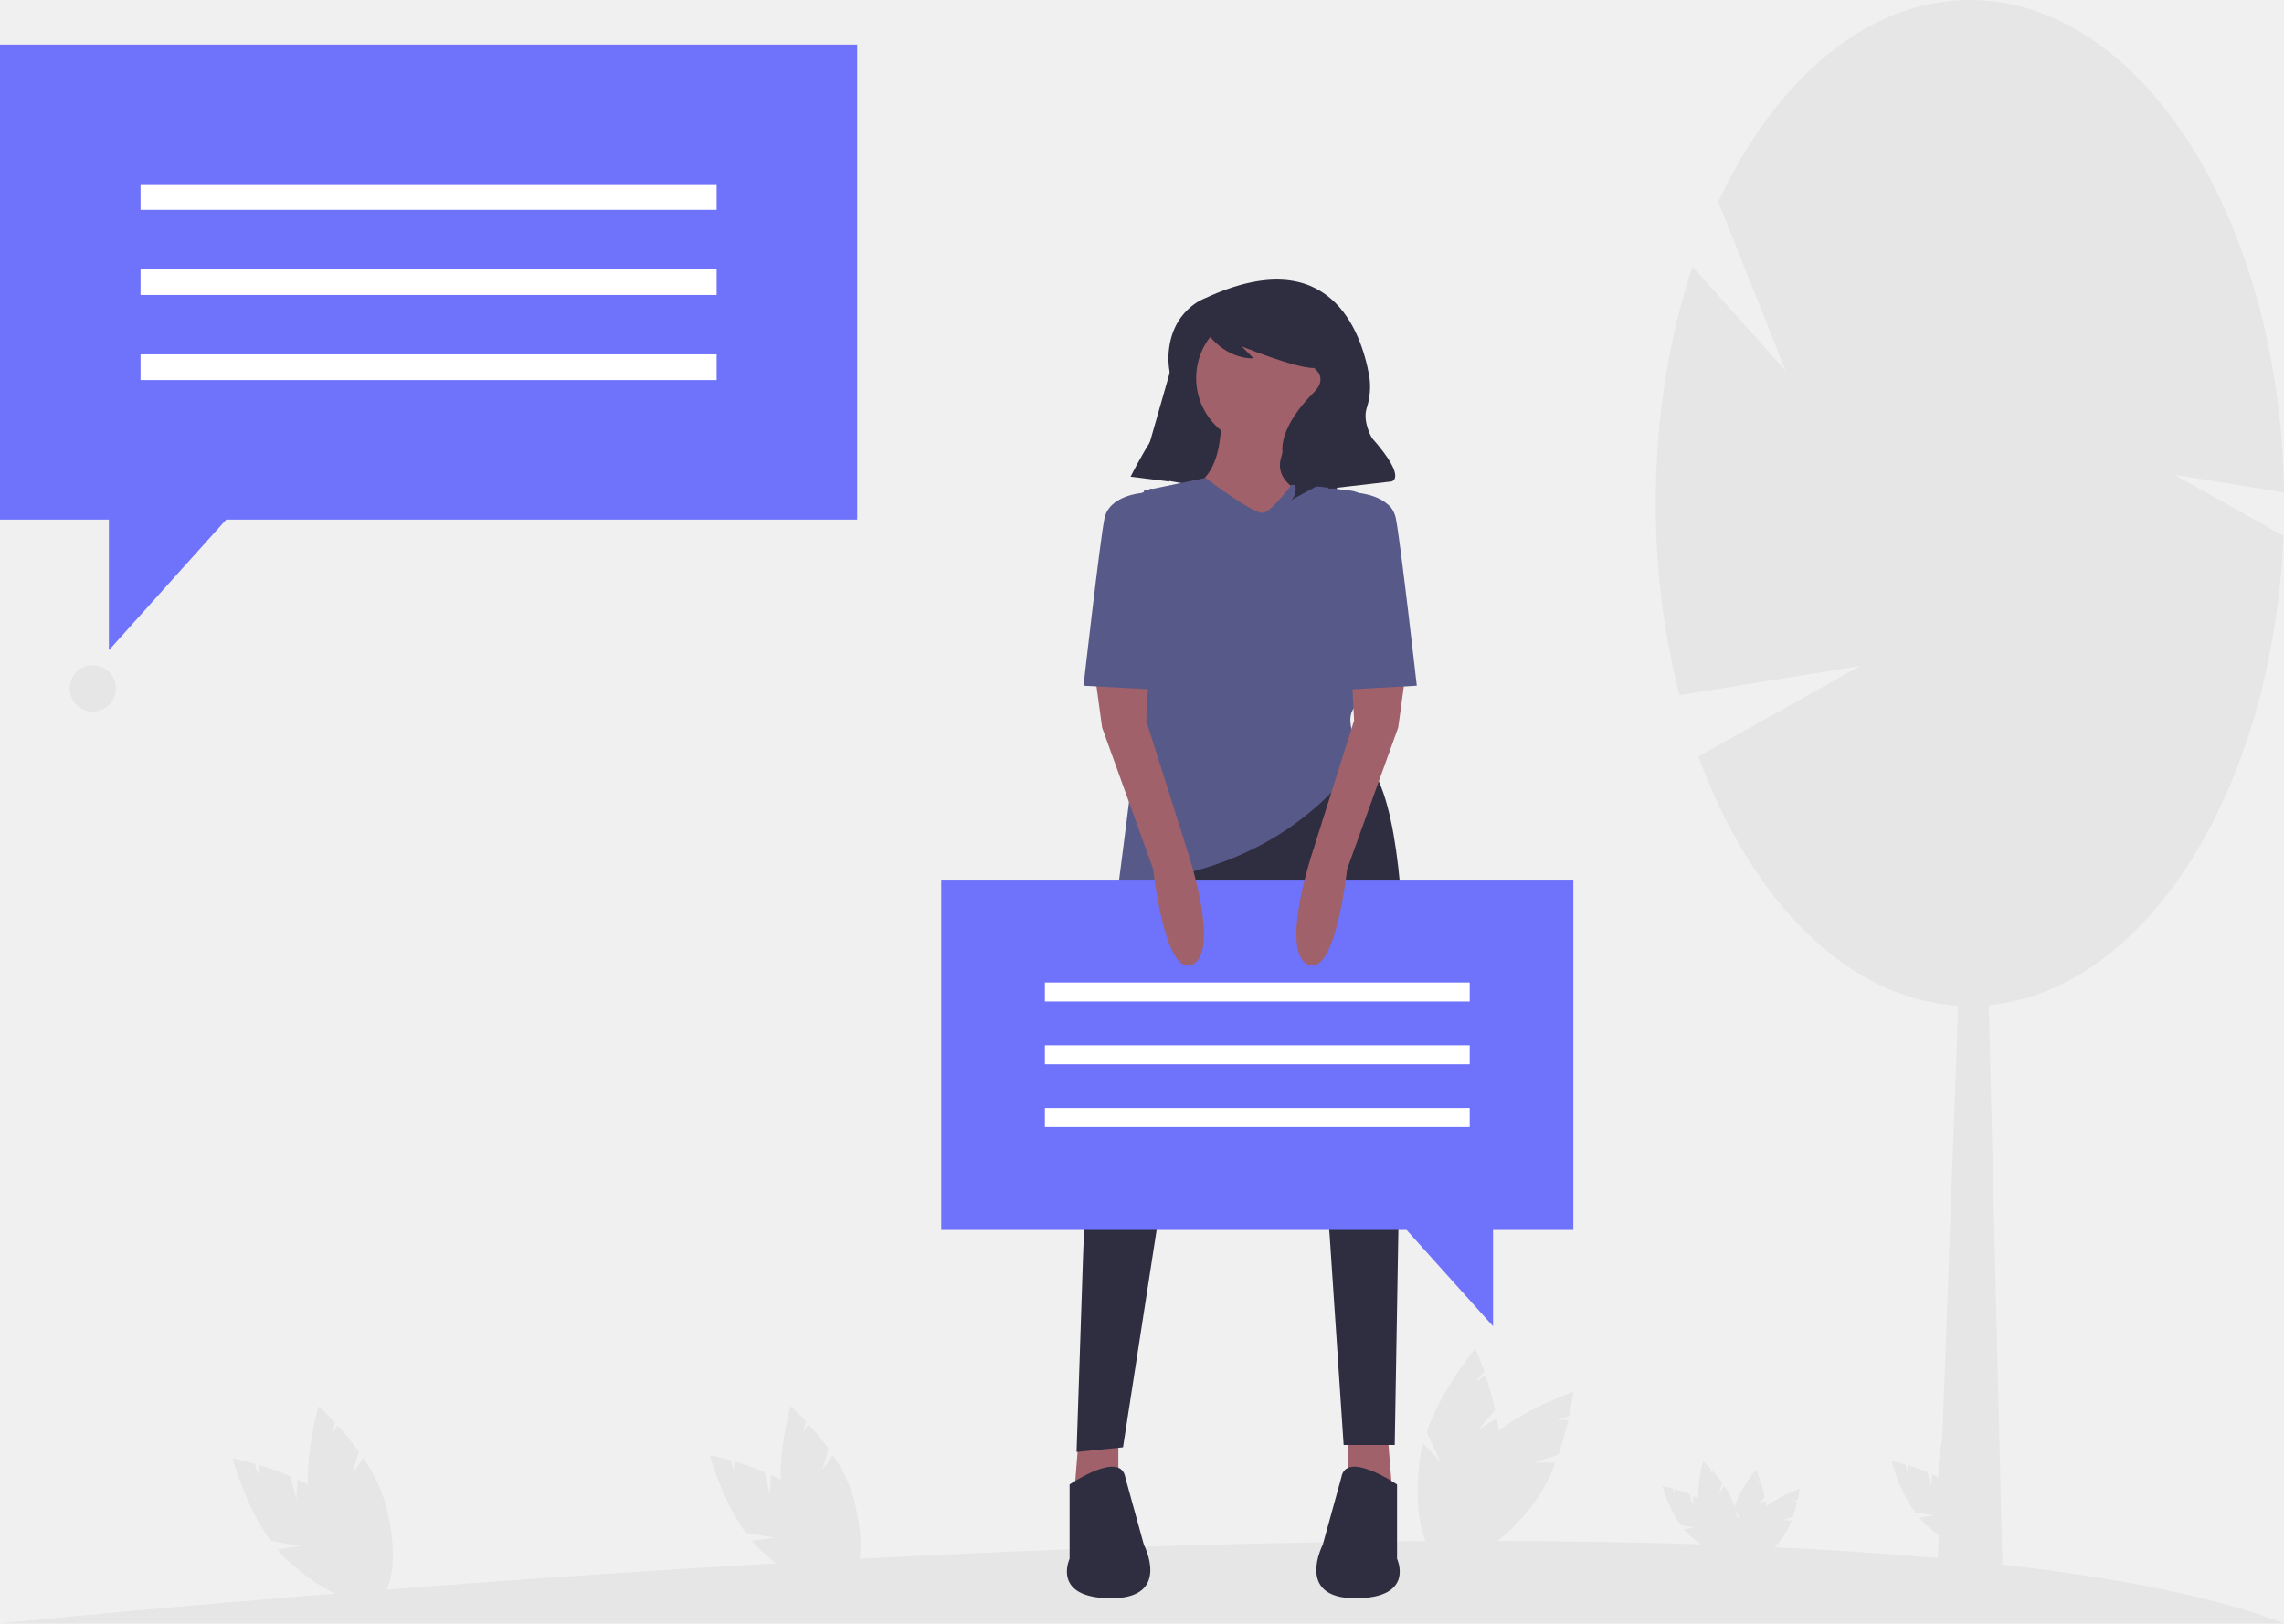
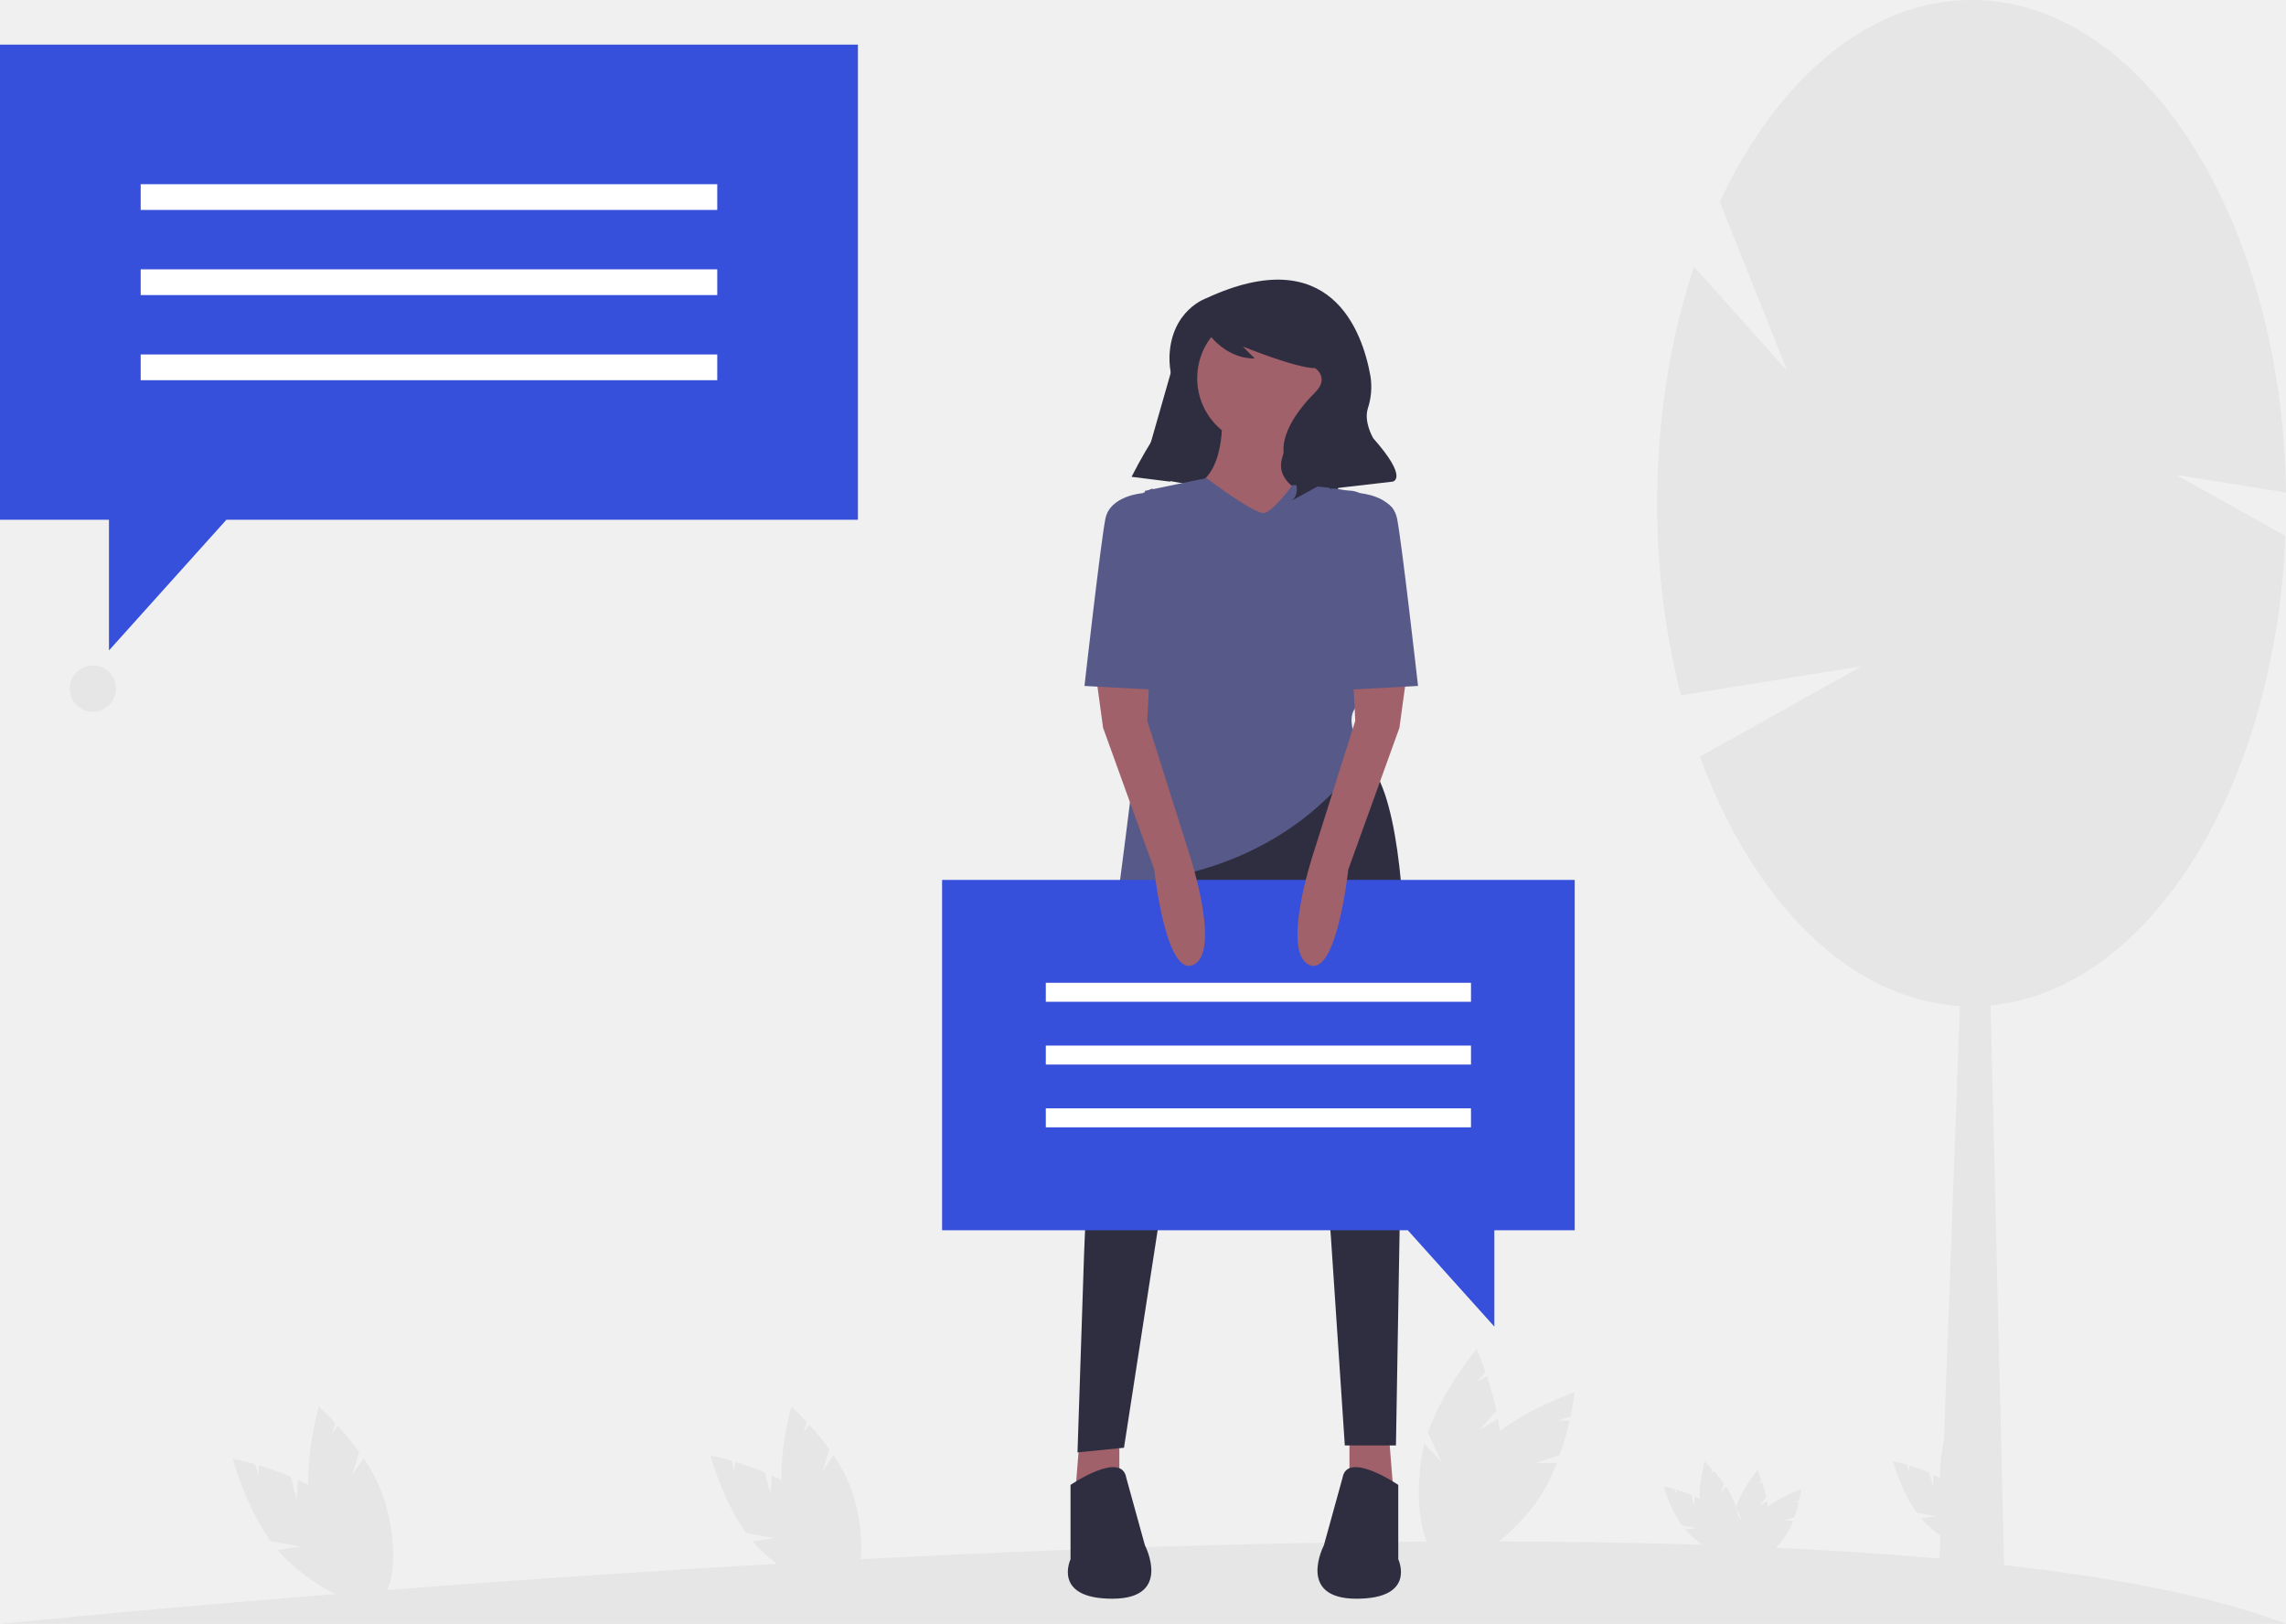
- <svg xmlns="http://www.w3.org/2000/svg" id="b7c7232a-1587-4d3b-a231-6a0b0f3ca05b" data-name="Layer 1" width="887.035" height="630.595" viewBox="0 0 887.035 630.595">
-   <path d="M271.571,717.132l-2.27-8.954a116.267,116.267,0,0,0-12.335-4.425l-.287,4.161-1.162-4.584c-5.198-1.484-8.735-2.138-8.735-2.138s4.777,18.165,14.796,32.052l11.674,2.051-9.07,1.308a47.038,47.038,0,0,0,4.057,4.299c14.575,13.529,30.809,19.736,36.259,13.864s-1.947-21.599-16.522-35.128a61.928,61.928,0,0,0-15.876-10.209Z" transform="translate(-156.4827 -134.7024)" fill="#e6e6e6" />
-   <path d="M293.161,707.408l2.685-8.838a116.263,116.263,0,0,0-8.272-10.164l-2.396,3.414,1.375-4.525c-3.683-3.958-6.372-6.345-6.372-6.345s-5.3,18.019-3.902,35.086l8.934,7.79-8.44-3.569a47.037,47.037,0,0,0,1.251,5.777c5.484,19.115,16.172,32.82,23.873,30.61s9.498-19.496,4.015-38.611a61.927,61.927,0,0,0-8.314-16.945Z" transform="translate(-156.4827 -134.7024)" fill="#e6e6e6" />
-   <path d="M455.457,714.957l-2.134-8.415a109.277,109.277,0,0,0-11.594-4.159l-.269,3.911-1.092-4.309c-4.886-1.395-8.21-2.01-8.21-2.01s4.49,17.073,13.907,30.126l10.973,1.927-8.524,1.229a44.21,44.21,0,0,0,3.813,4.041c13.699,12.715,28.957,18.549,34.08,13.03S484.576,730.027,470.877,717.312a58.205,58.205,0,0,0-14.922-9.595Z" transform="translate(-156.4827 -134.7024)" fill="#e6e6e6" />
-   <path d="M475.749,705.818l2.523-8.307a109.276,109.276,0,0,0-7.775-9.553l-2.252,3.209,1.292-4.253c-3.461-3.72-5.989-5.964-5.989-5.964s-4.982,16.936-3.667,32.977l8.397,7.322-7.933-3.354a44.212,44.212,0,0,0,1.175,5.43c5.154,17.966,15.2,30.847,22.438,28.77s8.927-18.324,3.773-36.29a58.205,58.205,0,0,0-7.814-15.927Z" transform="translate(-156.4827 -134.7024)" fill="#e6e6e6" />
-   <path d="M813.833,719.49l-1.075-4.241a55.066,55.066,0,0,0-5.842-2.096l-.136,1.971-.55-2.171c-2.462-.703-4.137-1.013-4.137-1.013a52.773,52.773,0,0,0,7.008,15.181l5.529.971-4.296.619a22.277,22.277,0,0,0,1.921,2.036c6.903,6.408,14.592,9.347,17.173,6.566s-.922-10.23-7.825-16.637a29.33,29.33,0,0,0-7.519-4.835Z" transform="translate(-156.4827 -134.7024)" fill="#e6e6e6" />
-   <path d="M824.058,714.885l1.272-4.186a55.065,55.065,0,0,0-3.918-4.814l-1.135,1.617.651-2.143c-1.744-1.874-3.018-3.005-3.018-3.005a52.773,52.773,0,0,0-1.848,16.618l4.231,3.69-3.997-1.69a22.278,22.278,0,0,0,.592,2.736c2.597,9.053,7.66,15.544,11.307,14.498s4.499-9.234,1.901-18.287a29.331,29.331,0,0,0-3.938-8.026Z" transform="translate(-156.4827 -134.7024)" fill="#e6e6e6" />
-   <path d="M906.488,712.164l-1.414-5.578a72.429,72.429,0,0,0-7.684-2.757l-.179,2.592-.724-2.856c-3.238-.925-5.441-1.332-5.441-1.332s2.976,11.316,9.217,19.968l7.273,1.278-5.65.815a29.303,29.303,0,0,0,2.527,2.678c9.08,8.428,19.193,12.295,22.588,8.637s-1.213-13.456-10.292-21.884a38.579,38.579,0,0,0-9.89-6.36Z" transform="translate(-156.4827 -134.7024)" fill="#e6e6e6" />
-   <path d="M919.938,706.106l1.673-5.506a72.431,72.431,0,0,0-5.153-6.332l-1.493,2.127.856-2.819c-2.294-2.466-3.97-3.953-3.97-3.953s-3.302,11.225-2.431,21.858l5.566,4.853-5.258-2.223a29.304,29.304,0,0,0,.779,3.599c3.416,11.908,10.075,20.446,14.872,19.069s5.917-12.145,2.501-24.053a38.579,38.579,0,0,0-5.179-10.556Z" transform="translate(-156.4827 -134.7024)" fill="#e6e6e6" />
-   <path d="M730.693,689.937l6.425-7.449a123.815,123.815,0,0,0-3.672-13.464l-3.805,2.291,3.29-3.814c-1.88-5.442-3.469-8.926-3.469-8.926s-12.93,15.261-18.926,32.483l5.341,11.437-6.68-7.114a50.092,50.092,0,0,0-1.273,6.165c-2.901,20.978,1.598,38.931,10.049,40.1s17.655-14.889,20.556-35.867a65.948,65.948,0,0,0-.79-20.085Z" transform="translate(-156.4827 -134.7024)" fill="#e6e6e6" />
-   <path d="M752.362,702.835l9.35-3.055a123.815,123.815,0,0,0,3.816-13.424l-4.442-.006,4.787-1.564c1.204-5.63,1.644-9.434,1.644-9.434s-18.957,6.381-32.992,18.024l-1.34,12.551-2.041-9.542a50.093,50.093,0,0,0-4.277,4.619c-13.327,16.458-18.756,34.152-12.125,39.522s22.809-3.62,36.136-20.078a65.949,65.949,0,0,0,9.706-17.602Z" transform="translate(-156.4827 -134.7024)" fill="#e6e6e6" />
-   <path d="M839.006,719.534l2.857-3.313a55.063,55.063,0,0,0-1.633-5.988l-1.692,1.019,1.463-1.696c-.836-2.42-1.543-3.97-1.543-3.97a52.773,52.773,0,0,0-8.418,14.447l2.375,5.087-2.971-3.164a22.281,22.281,0,0,0-.566,2.742c-1.29,9.33.711,17.314,4.469,17.834s7.852-6.622,9.142-15.952a29.33,29.33,0,0,0-.351-8.933Z" transform="translate(-156.4827 -134.7024)" fill="#e6e6e6" />
-   <path d="M848.643,725.27l4.158-1.359a55.065,55.065,0,0,0,1.697-5.97l-1.975-.002,2.129-.696c.535-2.504.731-4.196.731-4.196a52.773,52.773,0,0,0-14.673,8.016l-.596,5.582-.908-4.244a22.279,22.279,0,0,0-1.902,2.054c-5.927,7.32-8.341,15.189-5.393,17.577s10.144-1.61,16.072-8.93a29.331,29.331,0,0,0,4.317-7.828Z" transform="translate(-156.4827 -134.7024)" fill="#e6e6e6" />
-   <path d="M157.017,765.298s698.5-72,886.5,0Z" transform="translate(-156.4827 -134.7024)" fill="#e6e6e6" />
-   <path d="M1043.517,325.997c-1.369-106.021-55.455-191.294-121.984-191.294-39.981,0-75.469,30.796-97.724,78.383l26.165,65.651-36.16-40.465c-9.121,27.38-14.297,58.64-14.297,91.841a299.419,299.419,0,0,0,9.223,74.63L878.862,393.437l-62.755,35.091c20.445,56.05,57.812,94.331,100.883,96.857l-8.301,225.821,25.688.917-5.491-226.965c61.333-5.841,110.464-84.23,114.399-182.331l-42.384-23.7Z" transform="translate(-156.4827 -134.7024)" fill="#e6e6e6" />
-   <polygon points="442.83 184.86 476.584 190.797 487.836 134.4 460.645 122.527 442.83 184.86" fill="#2f2e41" />
-   <polygon points="483.418 193.88 517.172 199.816 528.423 143.42 501.233 131.547 483.418 193.88" fill="#2f2e41" />
-   <polygon points="523.631 556.815 523.631 580.265 540.768 580.265 538.964 557.717 523.631 556.815" fill="#a0616a" />
-   <polygon points="434.338 556.815 434.338 580.265 417.201 580.265 419.005 557.717 434.338 556.815" fill="#a0616a" />
-   <path d="M597.135,474.148l-13.702,83.518a498.774,498.774,0,0,0-6.308,64.271l-2.539,76.795,18.039-1.804L606.154,609.44S641.33,479.559,653.957,505.716s18.941,109.136,18.941,109.136l5.412,81.175h19.843l1.804-106.43s10.823-148.821-16.235-161.449Z" transform="translate(-156.4827 -134.7024)" fill="#2f2e41" />
-   <path d="M699.055,711.36s-19.843-13.529-21.647-2.706l-7.216,26.156s-10.823,20.745,12.627,20.745,16.235-15.333,16.235-15.333Z" transform="translate(-156.4827 -134.7024)" fill="#2f2e41" />
-   <path d="M571.88,711.36s19.843-13.529,21.647-2.706l7.216,26.156S611.566,755.555,588.115,755.555s-16.235-15.333-16.235-15.333Z" transform="translate(-156.4827 -134.7024)" fill="#2f2e41" />
-   <circle cx="490.71" cy="146.88" r="26.156" fill="#a0616a" />
-   <path d="M630.507,292.856s2.706,25.255-10.823,30.666l22.549,27.058,29.764-20.745s-21.647-4.51-18.039-17.137,3.608-14.431,3.608-14.431Z" transform="translate(-156.4827 -134.7024)" fill="#a0616a" />
-   <path d="M624.644,320.366S643.585,334.797,647.193,333.895s10.823-10.823,10.823-10.823,26.607.451,37.431,7.667-10.372,51.862-10.372,51.862,5.863,20.294-1.353,25.705,1.804,18.941,1.804,18.941-18.039,33.372-65.842,45.999c0,0-29.764,11.725-28.862,5.412s9.921-78.469,9.921-78.469V325.327Z" transform="translate(-156.4827 -134.7024)" fill="#575a89" />
-   <path d="M624.629,250.49S610.969,255.043,610.275,273.025a31.894,31.894,0,0,0,.948,8.539c.769,3.26,1.264,10.273-4.697,19.439a192.423,192.423,0,0,0-10.921,18.786l-.043.085,15.002,1.875,3.19-24.867a123.827,123.827,0,0,1,9.833-34.909l.104-.232s6.563,12.189,19.69,12.189l-4.688-4.688s20.628,8.439,28.129,8.439c0,0,5.626,3.75,0,9.376s-16.877,18.752-10.314,29.066.938,13.127.938,13.127L667.759,323.624l4.688-2.813v3.75l24.378-2.813s6.563-.938-7.501-16.877c0,0-3.714-6.19-2.089-11.528a26.929,26.929,0,0,0,1.024-12.594C685.108,263.172,672.746,228.226,624.629,250.49Z" transform="translate(-156.4827 -134.7024)" fill="#2f2e41" />
-   <polygon points="365.556 341.7 611.035 341.7 611.035 477.762 579.854 477.762 579.854 515.179 546.263 477.762 365.556 477.762 365.556 341.7" fill="#6f72fb" />
-   <rect x="562.29" y="516.371" width="164.975" height="7.37" transform="translate(1133.073 905.4095) rotate(-180)" fill="#fff" />
-   <rect x="562.29" y="540.749" width="164.975" height="7.37" transform="translate(1133.073 954.1651) rotate(-180)" fill="#fff" />
-   <rect x="562.29" y="565.127" width="164.975" height="7.37" transform="translate(1133.073 1002.921) rotate(-180)" fill="#fff" />
-   <path d="M581.801,397.482l2.706,19.843,19.843,55.019s4.51,42.392,15.333,36.98-1.804-43.293-1.804-43.293l-16.235-51.411.902-18.039Z" transform="translate(-156.4827 -134.7024)" fill="#a0616a" />
-   <path d="M611.566,327.13l-8.135-2.653-3.59,1.751s-12.627.902-14.431,9.921-8.118,64.94-8.118,64.94l33.372,1.804Z" transform="translate(-156.4827 -134.7024)" fill="#575a89" />
-   <path d="M702.211,397.482l-2.706,19.843-19.843,55.019s-4.51,42.392-15.333,36.98,1.804-43.293,1.804-43.293l16.235-51.411-.902-18.039Z" transform="translate(-156.4827 -134.7024)" fill="#a0616a" />
-   <path d="M672.447,327.13l4.338-1.415a9.872,9.872,0,0,1,7.387.513h0s12.627.902,14.431,9.921,8.118,64.94,8.118,64.94l-33.372,1.804Z" transform="translate(-156.4827 -134.7024)" fill="#575a89" />
-   <polygon points="332.9 17.333 0 17.333 0 201.851 42.285 201.851 42.285 252.593 87.838 201.851 332.9 201.851 332.9 17.333" fill="#6f72fb" />
-   <rect x="54.586" y="71.535" width="223.727" height="9.995" fill="#fff" />
-   <rect x="54.586" y="104.595" width="223.727" height="9.995" fill="#fff" />
-   <rect x="54.586" y="137.654" width="223.727" height="9.995" fill="#fff" />
-   <circle cx="36.035" cy="267.424" r="9" fill="#e6e6e6" />
+ <svg xmlns="http://www.w3.org/2000/svg" width="611" height="434" viewBox="0 0 611 434" fill="none">
+   <g clip-path="url(#clip0)">
+     <path d="M79.274 400.851L77.71 394.688C74.938 393.514 72.101 392.497 69.214 391.642L69.017 394.506L68.216 391.351C64.635 390.33 62.199 389.88 62.199 389.88C62.199 389.88 65.49 402.381 72.391 411.939L80.433 413.351L74.185 414.251C75.054 415.295 75.987 416.283 76.98 417.21C87.019 426.521 98.201 430.793 101.956 426.751C105.71 422.71 100.615 411.886 90.575 402.575C87.311 399.688 83.623 397.319 79.64 395.549L79.274 400.851Z" fill="#E6E6E6" />
+     <path d="M94.146 394.158L95.995 388.076C94.229 385.639 92.327 383.303 90.297 381.08L88.647 383.43L89.594 380.315C87.057 377.592 85.205 375.948 85.205 375.948C85.205 375.948 81.554 388.35 82.517 400.096L88.671 405.457L82.857 403.001C83.061 404.343 83.349 405.671 83.719 406.978C87.496 420.133 94.858 429.565 100.163 428.045C105.468 426.524 106.706 414.627 102.928 401.471C101.627 397.314 99.696 393.381 97.201 389.809L94.146 394.158Z" fill="#E6E6E6" />
+     <path d="M205.937 399.354L204.467 393.562C201.861 392.458 199.195 391.503 196.481 390.699L196.296 393.391L195.543 390.425C192.178 389.465 189.888 389.042 189.888 389.042C189.888 389.042 192.981 400.793 199.467 409.776L207.025 411.102L201.154 411.948C201.97 412.929 202.847 413.858 203.78 414.729C213.216 423.481 223.726 427.496 227.255 423.697C230.783 419.899 225.995 409.725 216.559 400.974C213.49 398.261 210.024 396.034 206.28 394.371L205.937 399.354Z" fill="#E6E6E6" />
+     <path d="M219.914 393.064L221.653 387.347C219.993 385.056 218.205 382.861 216.297 380.772L214.746 382.98L215.636 380.053C213.252 377.493 211.511 375.948 211.511 375.948C211.511 375.948 208.079 387.604 208.985 398.644L214.768 403.683L209.304 401.375C209.496 402.637 209.766 403.885 210.114 405.112C213.664 417.477 220.584 426.342 225.57 424.913C230.555 423.484 231.719 412.302 228.169 399.937C226.946 396.03 225.131 392.333 222.786 388.976L219.914 393.064Z" fill="#E6E6E6" />
+     <path d="M452.79 402.473L452.05 399.555C450.737 398.999 449.393 398.517 448.026 398.112L447.932 399.469L447.553 397.974C445.857 397.49 444.703 397.277 444.703 397.277C445.746 400.994 447.376 404.521 449.53 407.725L453.339 408.394L450.38 408.82C450.792 409.314 451.234 409.782 451.704 410.221C456.459 414.631 461.755 416.655 463.533 414.741C465.311 412.826 462.898 407.7 458.143 403.29C456.597 401.923 454.85 400.801 452.964 399.962L452.79 402.473Z" fill="#E6E6E6" />
+     <path d="M459.834 399.304L460.71 396.423C459.873 395.269 458.973 394.162 458.011 393.11L457.23 394.222L457.678 392.747C456.477 391.457 455.599 390.679 455.599 390.679C454.569 394.399 454.14 398.26 454.326 402.116L457.241 404.655L454.488 403.492C454.584 404.128 454.72 404.757 454.896 405.375C456.685 411.606 460.172 416.073 462.684 415.353C465.196 414.633 465.783 408.998 463.994 402.767C463.377 400.798 462.463 398.936 461.281 397.244L459.834 399.304Z" fill="#E6E6E6" />
+     <path d="M516.612 397.431L515.638 393.592C513.911 392.861 512.144 392.227 510.345 391.695L510.222 393.479L509.723 391.513C507.493 390.877 505.975 390.597 505.975 390.597C505.975 390.597 508.025 398.385 512.324 404.339L517.334 405.218L513.442 405.779C513.983 406.429 514.565 407.045 515.183 407.622C521.437 413.423 528.403 416.084 530.742 413.567C533.081 411.049 529.907 404.306 523.653 398.505C521.619 396.707 519.321 395.231 516.84 394.128L516.612 397.431Z" fill="#E6E6E6" />
+     <path d="M525.877 393.262L527.029 389.473C525.929 387.955 524.744 386.5 523.48 385.115L522.451 386.579L523.041 384.638C521.461 382.942 520.307 381.918 520.307 381.918C520.307 381.918 518.032 389.644 518.633 396.961L522.466 400.301L518.845 398.771C518.971 399.607 519.151 400.435 519.381 401.248C521.734 409.444 526.321 415.32 529.625 414.372C532.93 413.425 533.701 406.013 531.348 397.818C530.537 395.228 529.334 392.778 527.781 390.553L525.877 393.262Z" fill="#E6E6E6" />
+     <path d="M395.523 382.134L399.948 377.008C399.28 373.874 398.436 370.78 397.419 367.741L394.798 369.318L397.064 366.693C395.769 362.948 394.674 360.55 394.674 360.55C394.674 360.55 385.768 371.053 381.637 382.906L385.316 390.778L380.715 385.882C380.334 387.276 380.041 388.694 379.838 390.125C377.84 404.562 380.939 416.919 386.76 417.723C392.582 418.527 398.921 407.476 400.919 393.038C401.446 388.43 401.262 383.768 400.375 379.215L395.523 382.134Z" fill="#E6E6E6" />
+     <path d="M410.448 391.01L416.889 388.908C417.938 385.88 418.816 382.795 419.517 379.669L416.458 379.665L419.755 378.588C420.584 374.714 420.888 372.095 420.888 372.095C420.888 372.095 407.83 376.487 398.162 384.5L397.239 393.138L395.833 386.571C394.786 387.568 393.802 388.63 392.888 389.75C383.708 401.077 379.969 413.255 384.536 416.951C389.103 420.646 400.247 414.459 409.427 403.132C412.262 399.459 414.517 395.373 416.112 391.018L410.448 391.01Z" fill="#E6E6E6" />
+     <path d="M470.13 402.504L472.098 400.224C471.801 398.83 471.426 397.454 470.973 396.103L469.808 396.804L470.815 395.636C470.24 393.971 469.753 392.904 469.753 392.904C467.303 395.89 465.346 399.246 463.955 402.847L465.591 406.348L463.544 404.17C463.375 404.791 463.245 405.421 463.154 406.058C462.266 412.479 463.644 417.974 466.233 418.332C468.822 418.69 471.641 413.774 472.53 407.353C472.764 405.304 472.683 403.23 472.288 401.205L470.13 402.504Z" fill="#E6E6E6" />
+     <path d="M476.768 406.451L479.633 405.516C480.099 404.17 480.49 402.798 480.802 401.407L479.441 401.405L480.907 400.927C481.276 399.203 481.411 398.039 481.411 398.039C477.77 399.33 474.358 401.192 471.304 403.556L470.894 407.398L470.268 404.477C469.802 404.92 469.365 405.393 468.958 405.891C464.875 410.929 463.212 416.345 465.244 417.988C467.275 419.632 472.231 416.88 476.314 411.842C477.575 410.209 478.578 408.392 479.287 406.455L476.768 406.451Z" fill="#E6E6E6" />
+     <path d="M0.368 434C0.368 434 481.503 384.447 611 434H0.368Z" fill="#E6E6E6" />
+     <path d="M611 131.656C610.057 58.689 572.802 0 526.976 0C499.437 0 474.992 21.195 459.663 53.947L477.686 99.13L452.778 71.28C446.496 90.124 442.93 111.639 442.93 134.488C442.879 151.808 445.013 169.065 449.283 185.851L497.584 178.071L454.357 202.222C468.44 240.798 494.179 267.144 523.847 268.882L518.129 424.301L535.823 424.933L532.041 268.727C574.288 264.707 608.13 210.756 610.841 143.239L581.646 126.928L611 131.656Z" fill="#E6E6E6" />
+     <path d="M305.027 127.228L328.277 131.314L336.027 92.499L317.298 84.328L305.027 127.228Z" fill="#2F2E41" />
+     <path d="M332.984 133.436L356.234 137.521L363.984 98.707L345.255 90.536L332.984 133.436Z" fill="#2F2E41" />
+     <path d="M360.683 383.222V399.361H372.488L371.245 383.842L360.683 383.222Z" fill="#A0616A" />
+     <path d="M299.177 383.222V399.361H287.373L288.616 383.842L299.177 383.222Z" fill="#A0616A" />
+     <path d="M303.526 233.619L294.088 291.1C291.685 305.735 290.233 320.511 289.743 335.334L287.994 388.187L300.42 386.946L309.739 326.733C309.739 326.733 333.968 237.344 342.666 255.346C351.364 273.348 355.713 330.457 355.713 330.457L359.441 386.325H373.109L374.351 313.076C374.351 313.076 381.806 210.652 363.168 201.961L303.526 233.619Z" fill="#2F2E41" />
+     <path d="M373.73 396.878C373.73 396.878 360.062 387.567 358.819 395.016L353.849 413.018C353.849 413.018 346.394 427.295 362.547 427.295C378.7 427.295 373.73 416.742 373.73 416.742V396.878Z" fill="#2F2E41" />
+     <path d="M286.131 396.878C286.131 396.878 299.799 387.567 301.041 395.016L306.011 413.018C306.011 413.018 313.467 427.295 297.313 427.295C281.16 427.295 286.131 416.742 286.131 416.742V396.878Z" fill="#2F2E41" />
+     <path d="M338.007 119.09C347.957 119.09 356.024 111.03 356.024 101.088C356.024 91.146 347.957 83.086 338.007 83.086C328.056 83.086 319.99 91.146 319.99 101.088C319.99 111.03 328.056 119.09 338.007 119.09Z" fill="#A0616A" />
+     <path d="M326.513 108.848C326.513 108.848 328.377 126.229 319.058 129.953L334.59 148.576L355.092 134.299C355.092 134.299 340.181 131.195 342.666 122.504C345.151 113.814 345.151 112.572 345.151 112.572L326.513 108.848Z" fill="#A0616A" />
+     <path d="M322.475 127.781C322.475 127.781 335.522 137.713 338.007 137.092C340.492 136.471 345.462 129.643 345.462 129.643C345.462 129.643 363.79 129.953 371.245 134.919C378.7 139.885 364.1 170.613 364.1 170.613C364.1 170.613 368.139 184.58 363.168 188.304C358.198 192.029 364.411 201.34 364.411 201.34C364.411 201.34 351.985 224.308 319.058 232.999C319.058 232.999 298.556 241.069 299.177 236.723C299.799 232.378 306.011 182.718 306.011 182.718V131.195L322.475 127.781Z" fill="#575A89" />
+     <path d="M322.464 79.689C322.464 79.689 313.056 82.823 312.578 95.199C312.529 97.178 312.749 99.155 313.231 101.075C313.761 103.319 314.101 108.146 309.995 114.454C307.246 118.619 304.735 122.935 302.473 127.383L302.443 127.442L312.777 128.732L314.974 111.618C316.039 103.321 318.322 95.225 321.747 87.592L321.819 87.433C321.819 87.433 326.34 95.822 335.381 95.822L332.152 92.595C332.152 92.595 346.361 98.403 351.527 98.403C351.527 98.403 355.402 100.984 351.527 104.856C347.652 108.728 339.902 117.762 344.423 124.861C348.944 131.959 345.069 133.895 345.069 133.895L352.173 130.023L355.402 128.087V130.668L372.194 128.733C372.194 128.733 376.715 128.087 367.028 117.117C367.028 117.117 364.469 112.857 365.589 109.183C366.508 106.39 366.75 103.419 366.294 100.515C364.123 88.418 355.608 64.367 322.464 79.689Z" fill="#2F2E41" />
+     <path d="M251.799 235.171H420.888V328.814H399.41V354.566L376.272 328.814H251.799V235.171Z" fill="#3750DB" />
+     <path d="M279.525 267.751H393.162V262.679H279.525V267.751Z" fill="white" />
+     <path d="M279.525 284.529H393.162V279.457H279.525V284.529Z" fill="white" />
+     <path d="M279.525 301.307H393.162V296.235H279.525V301.307Z" fill="white" />
+     <path d="M292.965 180.855L294.828 194.512L308.496 232.378C308.496 232.378 311.603 261.553 319.058 257.829C326.513 254.104 317.815 228.033 317.815 228.033L306.633 192.65L307.254 180.235L292.965 180.855Z" fill="#A0616A" />
+     <path d="M313.467 132.436L307.863 130.611L305.39 131.816C305.39 131.816 296.692 132.436 295.45 138.644C294.207 144.852 289.858 183.338 289.858 183.338L312.845 184.58L313.467 132.436Z" fill="#575A89" />
+     <path d="M375.904 180.855L374.041 194.512L360.373 232.378C360.373 232.378 357.266 261.553 349.811 257.829C342.356 254.104 351.054 228.033 351.054 228.033L362.236 192.65L361.615 180.235L375.904 180.855Z" fill="#A0616A" />
+     <path d="M355.402 132.436L358.39 131.463C360.068 130.916 361.893 131.043 363.479 131.816V131.816C363.479 131.816 372.177 132.436 373.419 138.644C374.662 144.852 379.011 183.338 379.011 183.338L356.024 184.58L355.402 132.436Z" fill="#575A89" />
+     <path d="M229.305 11.929H0V138.922H29.126V173.844L60.504 138.922H229.305V11.929Z" fill="#3750DB" />
+     <path d="M191.706 49.233H37.6V56.112H191.706V49.233Z" fill="white" />
+     <path d="M191.706 71.986H37.6V78.865H191.706V71.986Z" fill="white" />
+     <path d="M191.706 94.739H37.6V101.618H191.706V94.739Z" fill="white" />
+     <path d="M24.821 190.246C28.245 190.246 31.02 187.472 31.02 184.051C31.02 180.63 28.245 177.857 24.821 177.857C21.397 177.857 18.622 180.63 18.622 184.051C18.622 187.472 21.397 190.246 24.821 190.246Z" fill="#E6E6E6" />
+   </g>
+   <defs>
+     <clipPath id="clip0">
+       <rect width="611" height="434" fill="white" />
+     </clipPath>
+   </defs>
</svg>
